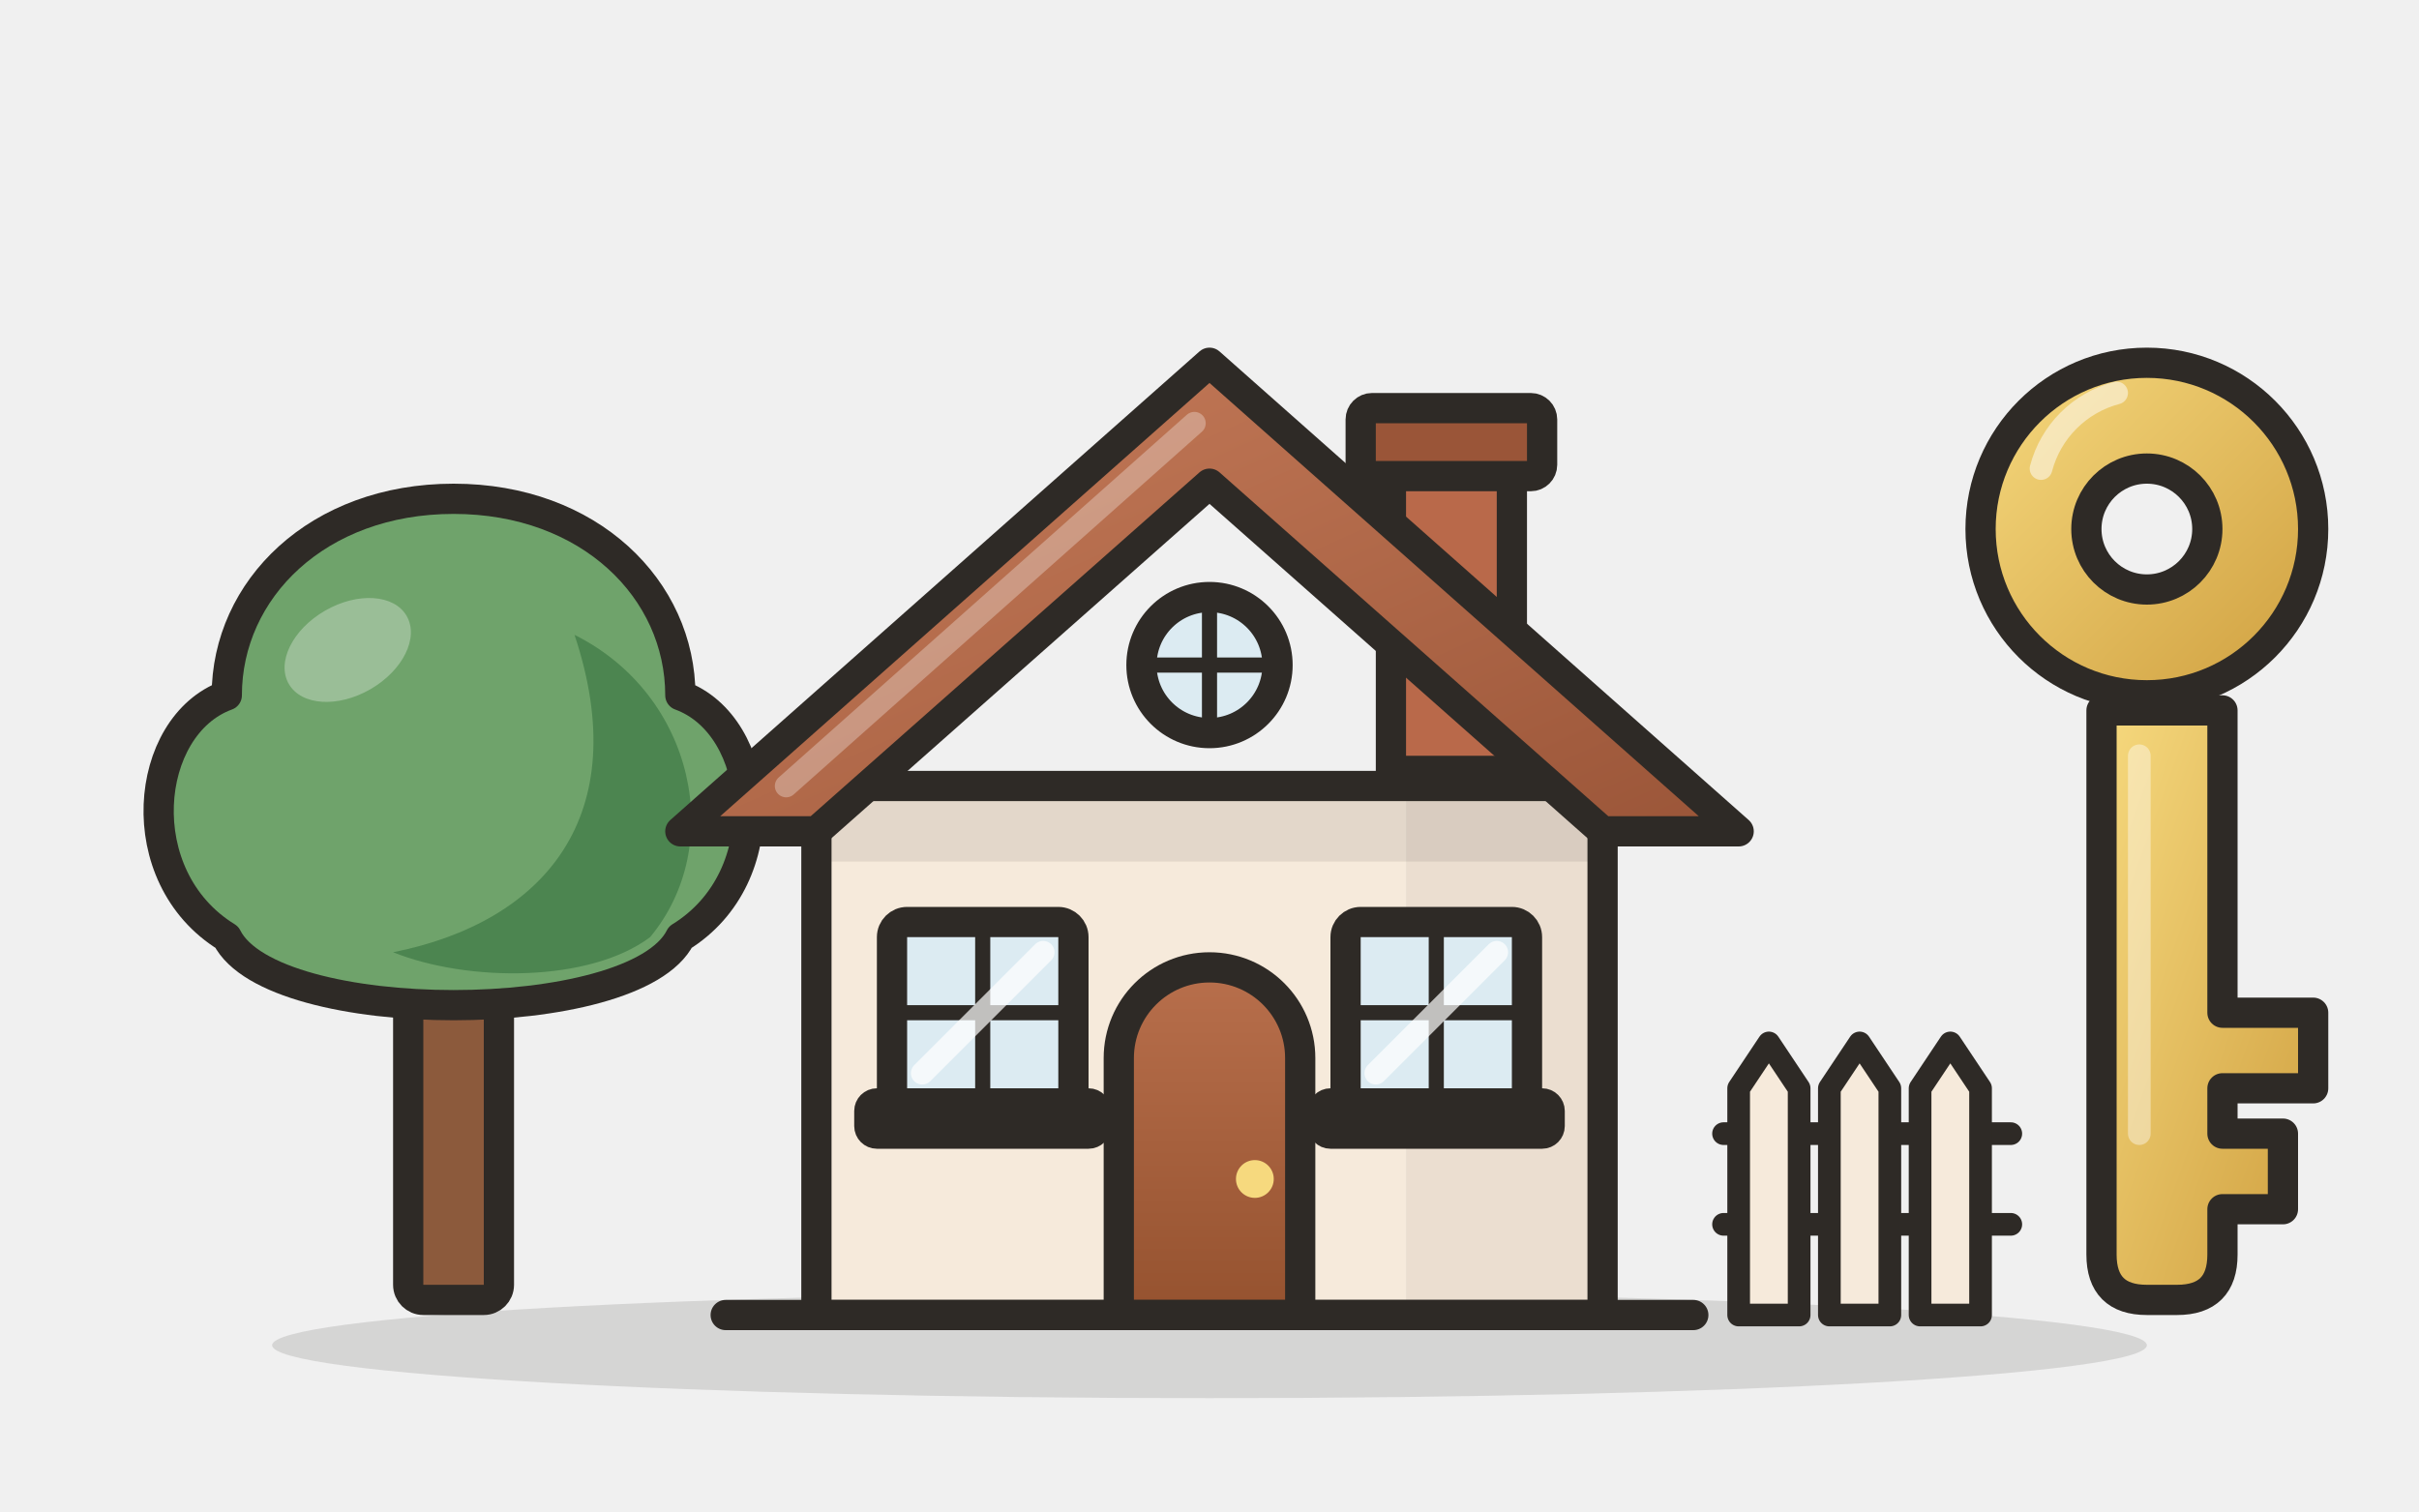
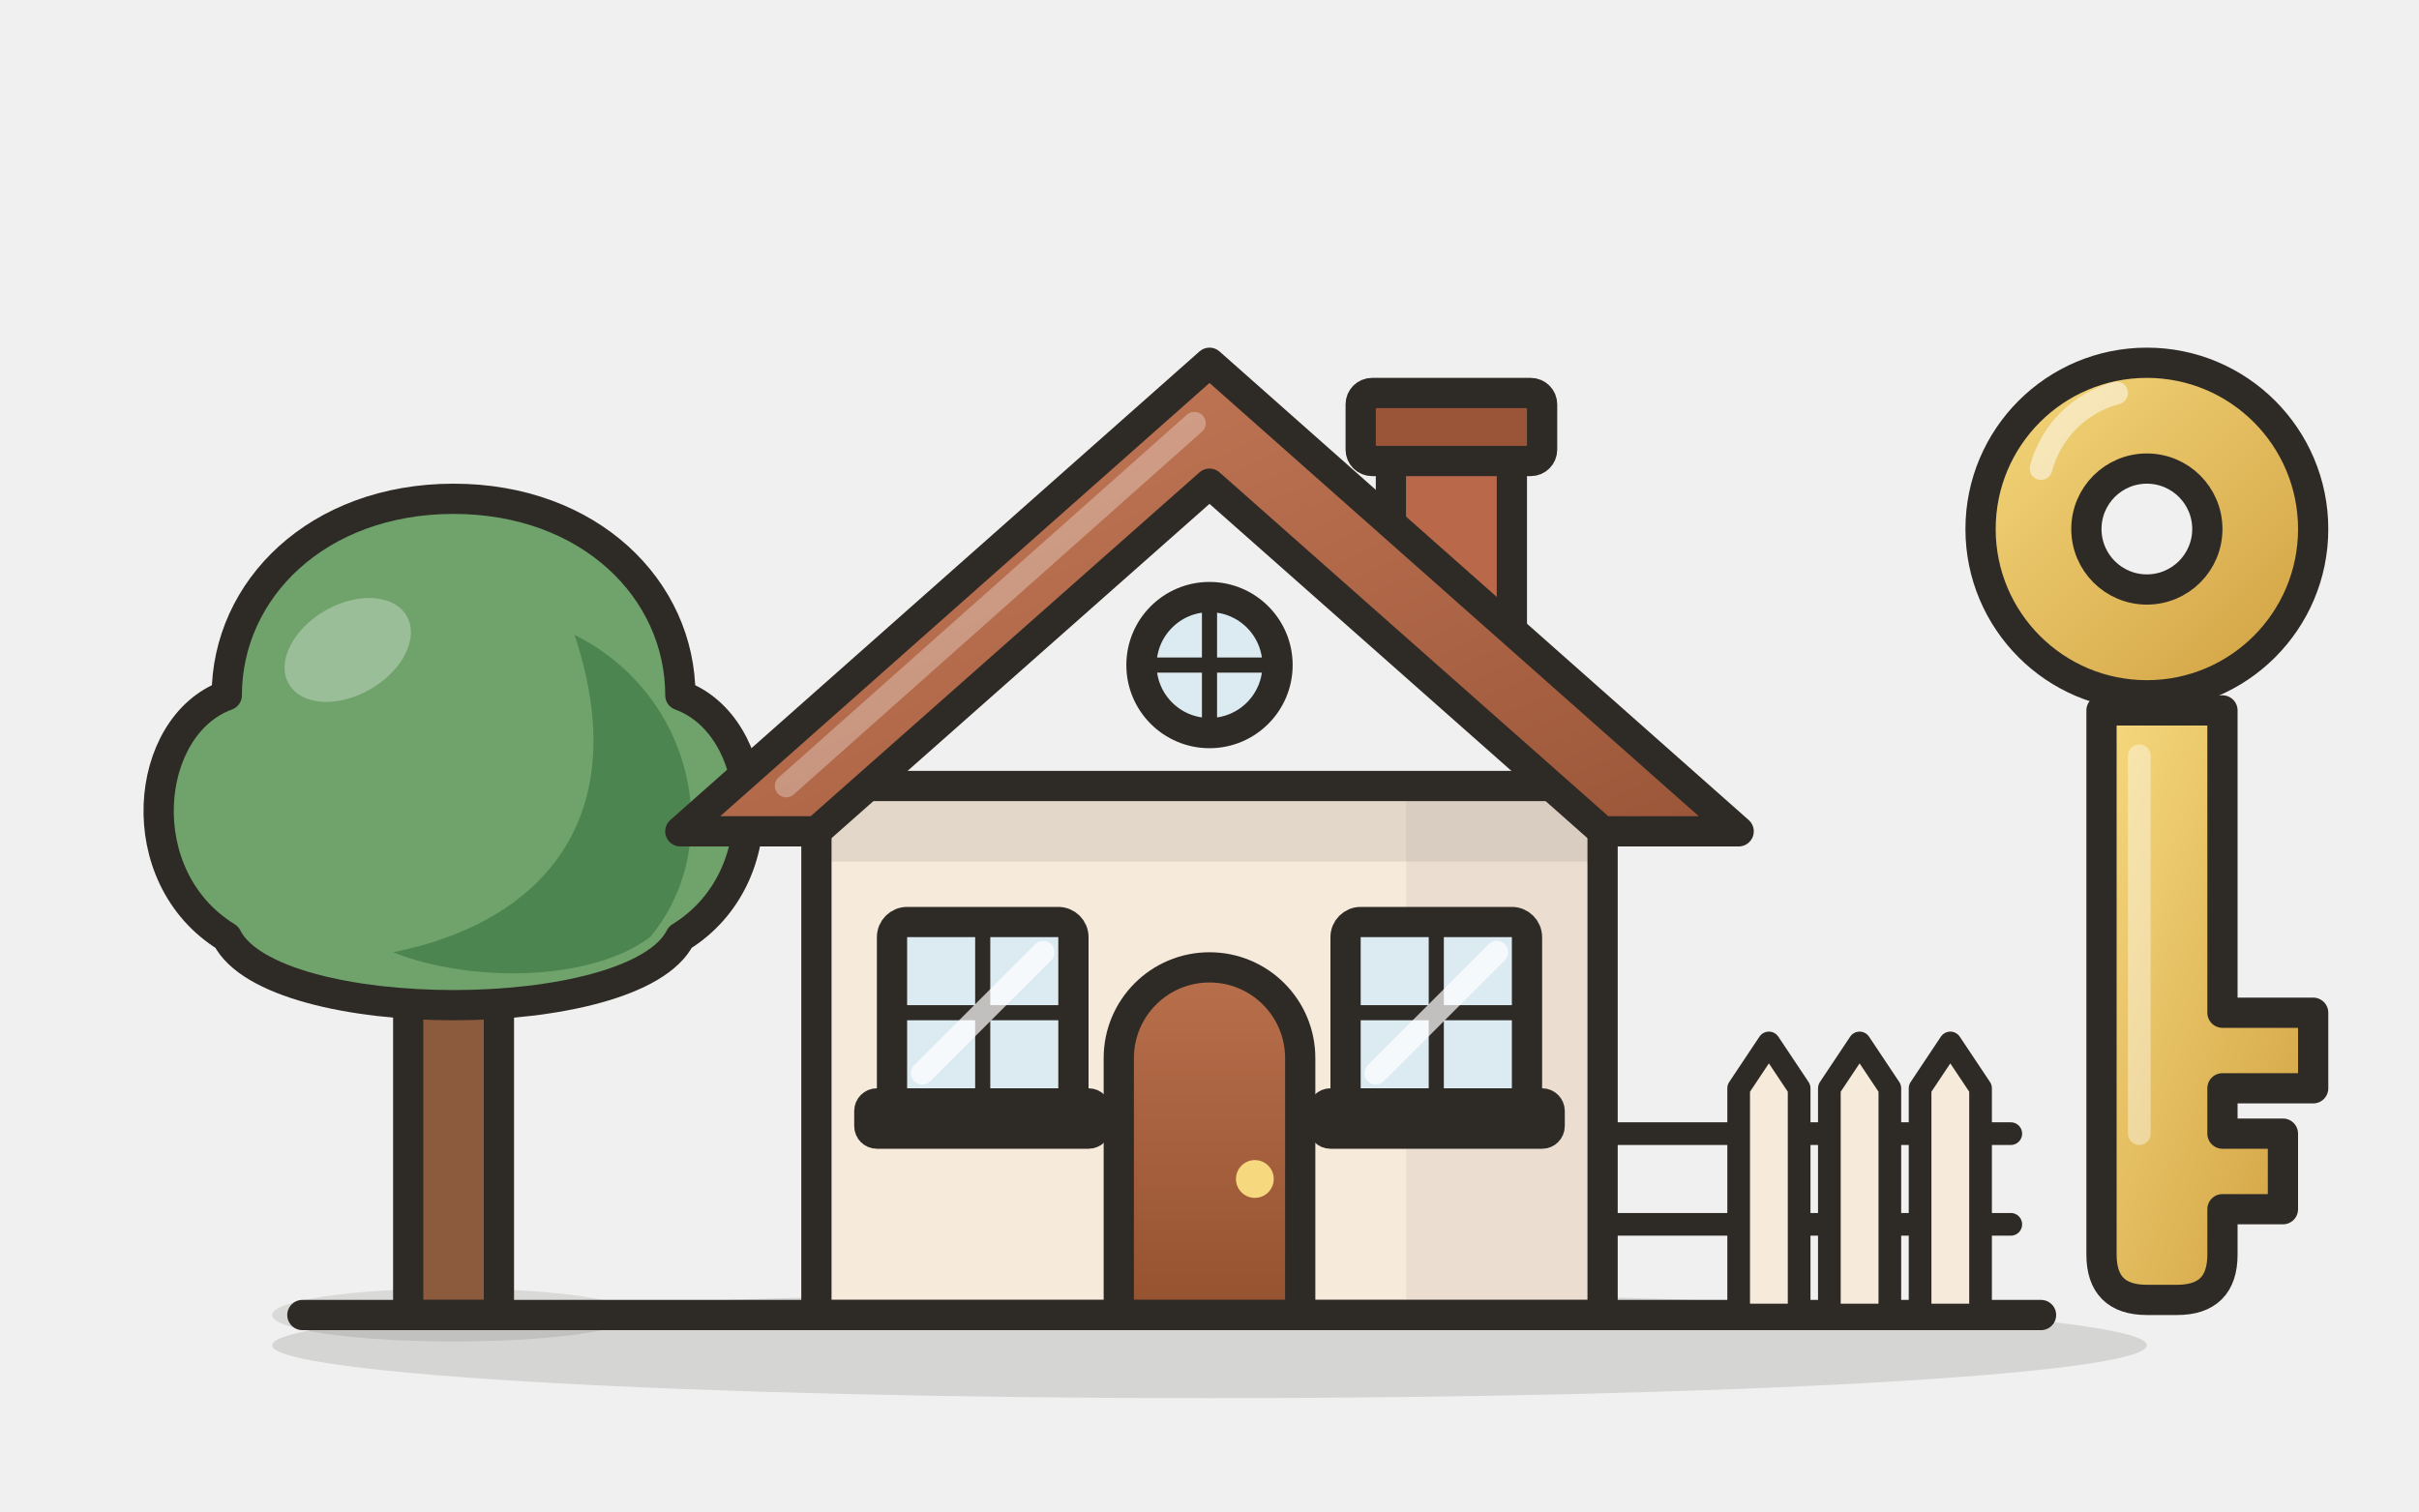
<svg xmlns="http://www.w3.org/2000/svg" viewBox="0 0 320 200">
  <defs>
    <linearGradient id="bp-housing-roof" x1="0" y1="0" x2="1" y2="1">
      <stop offset="0" stop-color="#C97E5C" />
      <stop offset="1" stop-color="#9A5538" />
    </linearGradient>
    <linearGradient id="bp-housing-door" x1="0" y1="0" x2="0" y2="1">
      <stop offset="0" stop-color="#B86F4C" />
      <stop offset="1" stop-color="#95522F" />
    </linearGradient>
    <linearGradient id="bp-housing-key" x1="0" y1="0" x2="1" y2="1">
      <stop offset="0" stop-color="#F6D97E" />
      <stop offset="1" stop-color="#CF9F3F" />
    </linearGradient>
  </defs>
  <g fill="none" stroke="#2E2A26" stroke-width="4" stroke-linecap="round" stroke-linejoin="round">
    <ellipse cx="160" cy="178" rx="124" ry="7" fill="#2E2A26" opacity=".14" stroke="none" />
-     <rect x="54" y="126" width="12" height="46" rx="2" fill="#8C5A3C" />
+     <ellipse cx="60" cy="174" rx="24" ry="3.5" fill="#2E2A26" opacity=".12" stroke="none" />
+     <rect x="54" y="126" width="12" height="48" rx="2" fill="#8C5A3C" />
    <path d="M60 66 C78 66 90 78 90 92 C101 96 103 116 90 124 C84 136 36 136 30 124 C17 116 19 96 30 92 C30 78 42 66 60 66 Z" fill="#6FA36B" />
    <path d="M76 84 C92 92 96 112 86 124 C78 130 62 130 52 126 C72 122 84 108 76 84 Z" fill="#4C8550" stroke="none" />
    <ellipse cx="46" cy="86" rx="9" ry="6" fill="#FFFFFF" opacity=".3" stroke="none" transform="rotate(-30 46 86)" />
-     <rect x="184" y="58" width="16" height="44" fill="#B9694A" />
-     <rect x="180" y="54" width="24" height="9" rx="1.5" fill="#9A5538" />
+     <rect x="184" y="56" width="16" height="28" fill="#B9694A" />
+     <rect x="180" y="52" width="24" height="9" rx="1.5" fill="#9A5538" />
    <rect x="108" y="104" width="104" height="70" fill="#F6EADB" />
    <rect x="108" y="104" width="104" height="10" fill="#2E2A26" opacity=".1" stroke="none" />
    <rect x="186" y="104" width="26" height="70" fill="#2E2A26" opacity=".06" stroke="none" />
    <path d="M90 110 L160 48 L230 110 L212 110 L160 64 L108 110 Z" fill="url(#bp-housing-roof)" />
    <path d="M104 104 L158 56" stroke="#FFFFFF" stroke-width="3" opacity=".3" />
    <circle cx="160" cy="88" r="9" fill="#DCEBF2" />
    <path d="M160 79 V97 M151 88 H169" stroke-width="2" />
    <g>
      <rect x="118" y="122" width="24" height="24" rx="2" fill="#DCEBF2" />
      <path d="M130 122 V146 M118 134 H142" stroke-width="2" />
      <path d="M122 142 L138 126" stroke="#FFFFFF" stroke-width="3" opacity=".7" />
      <rect x="115" y="146" width="30" height="4" rx="1" fill="#E3D2BE" />
      <rect x="178" y="122" width="24" height="24" rx="2" fill="#DCEBF2" />
      <path d="M190 122 V146 M178 134 H202" stroke-width="2" />
      <path d="M182 142 L198 126" stroke="#FFFFFF" stroke-width="3" opacity=".7" />
      <rect x="175" y="146" width="30" height="4" rx="1" fill="#E3D2BE" />
    </g>
    <path d="M148 174 V140 a12 12 0 0 1 24 0 V174 Z" fill="url(#bp-housing-door)" />
    <circle cx="166" cy="156" r="2.5" fill="#F6D97E" stroke="none" />
-     <path d="M96 174 H224" />
+     <path d="M40 174 H270" />
    <g stroke-width="3">
-       <path d="M228 150 H266 M228 162 H266" stroke-width="3" />
+       <path d="M212 150 H266 M212 162 H266" stroke-width="3" />
      <path d="M230 174 V144 L234 138 L238 144 V174 Z" fill="#F6EADB" />
      <path d="M242 174 V144 L246 138 L250 144 V174 Z" fill="#F6EADB" />
      <path d="M254 174 V144 L258 138 L262 144 V174 Z" fill="#F6EADB" />
    </g>
    <path fill-rule="evenodd" d="M262 70 a22 22 0 1 0 44 0 a22 22 0 1 0 -44 0 Z M276 70 a8 8 0 1 0 16 0 a8 8 0 1 0 -16 0 Z" fill="url(#bp-housing-key)" />
    <path d="M278 94 V166 Q278 172 284 172 H288 Q294 172 294 166 V160 H302 V150 H294 V144 H306 V134 H294 V94 Z" fill="url(#bp-housing-key)" />
    <path d="M270 62 a14 14 0 0 1 10 -10" stroke="#FFFFFF" stroke-width="3" opacity=".5" />
    <path d="M283 100 V150" stroke="#FFFFFF" stroke-width="3" opacity=".4" />
  </g>
</svg>
